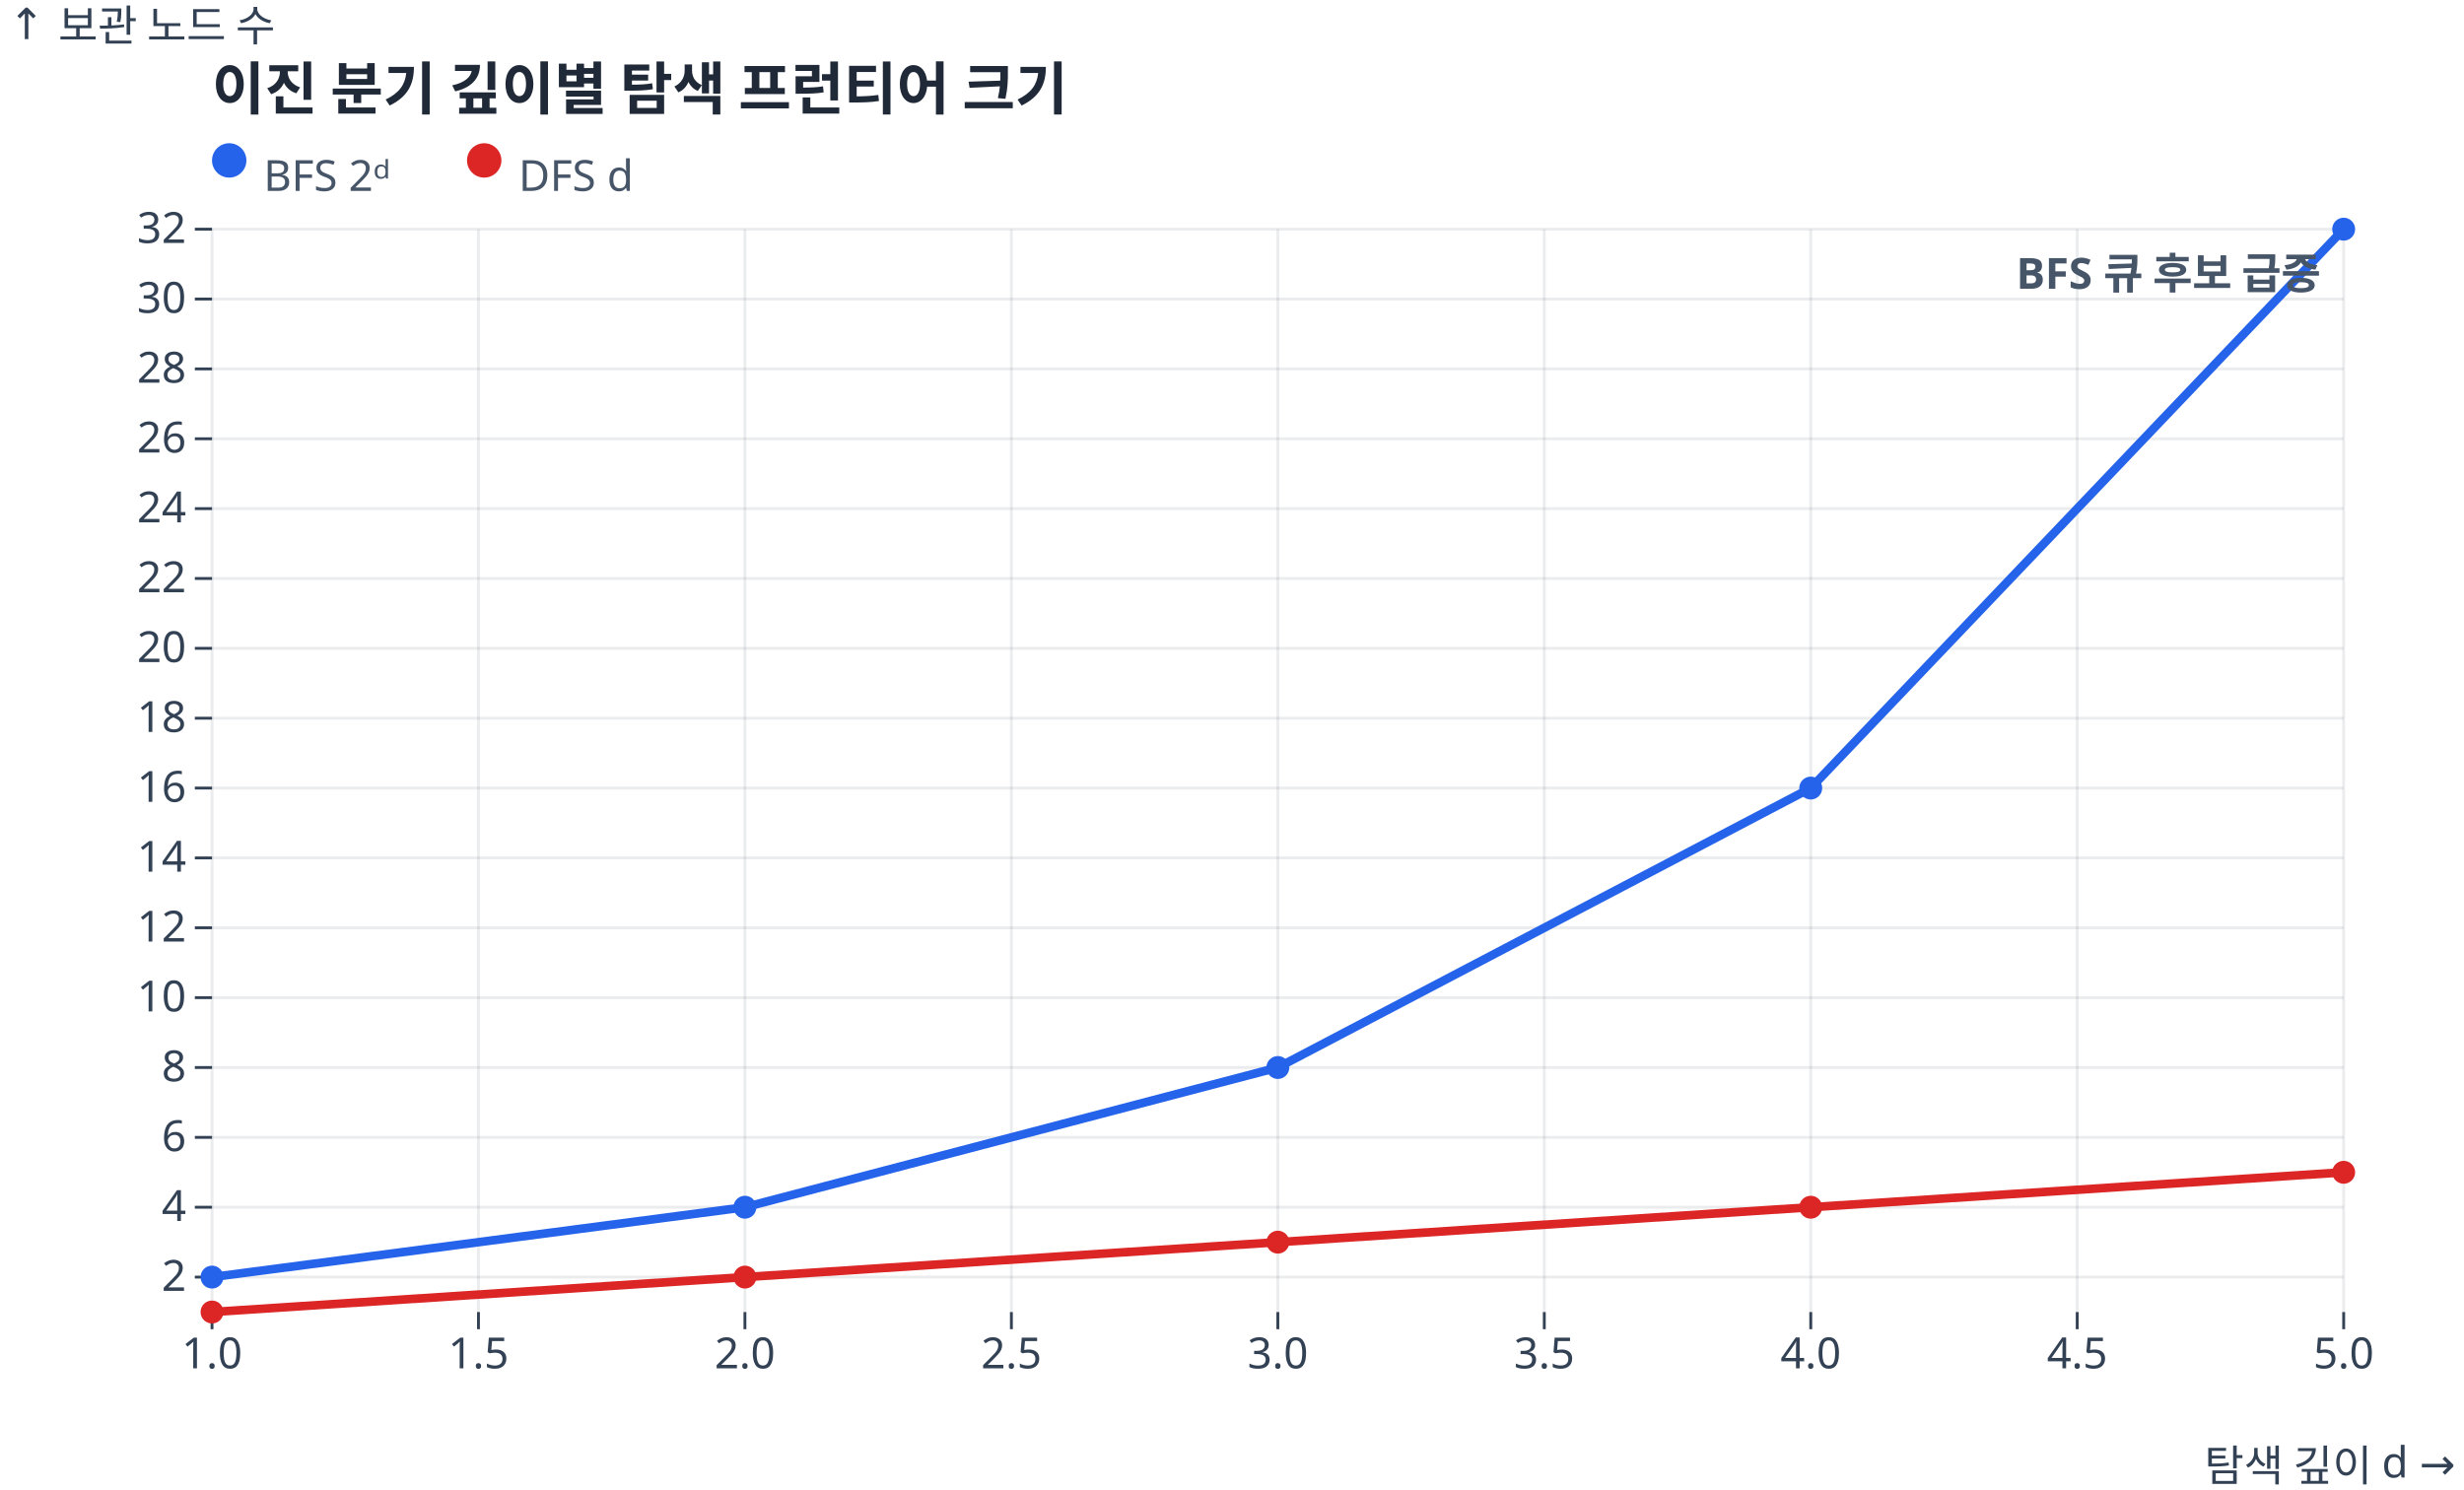
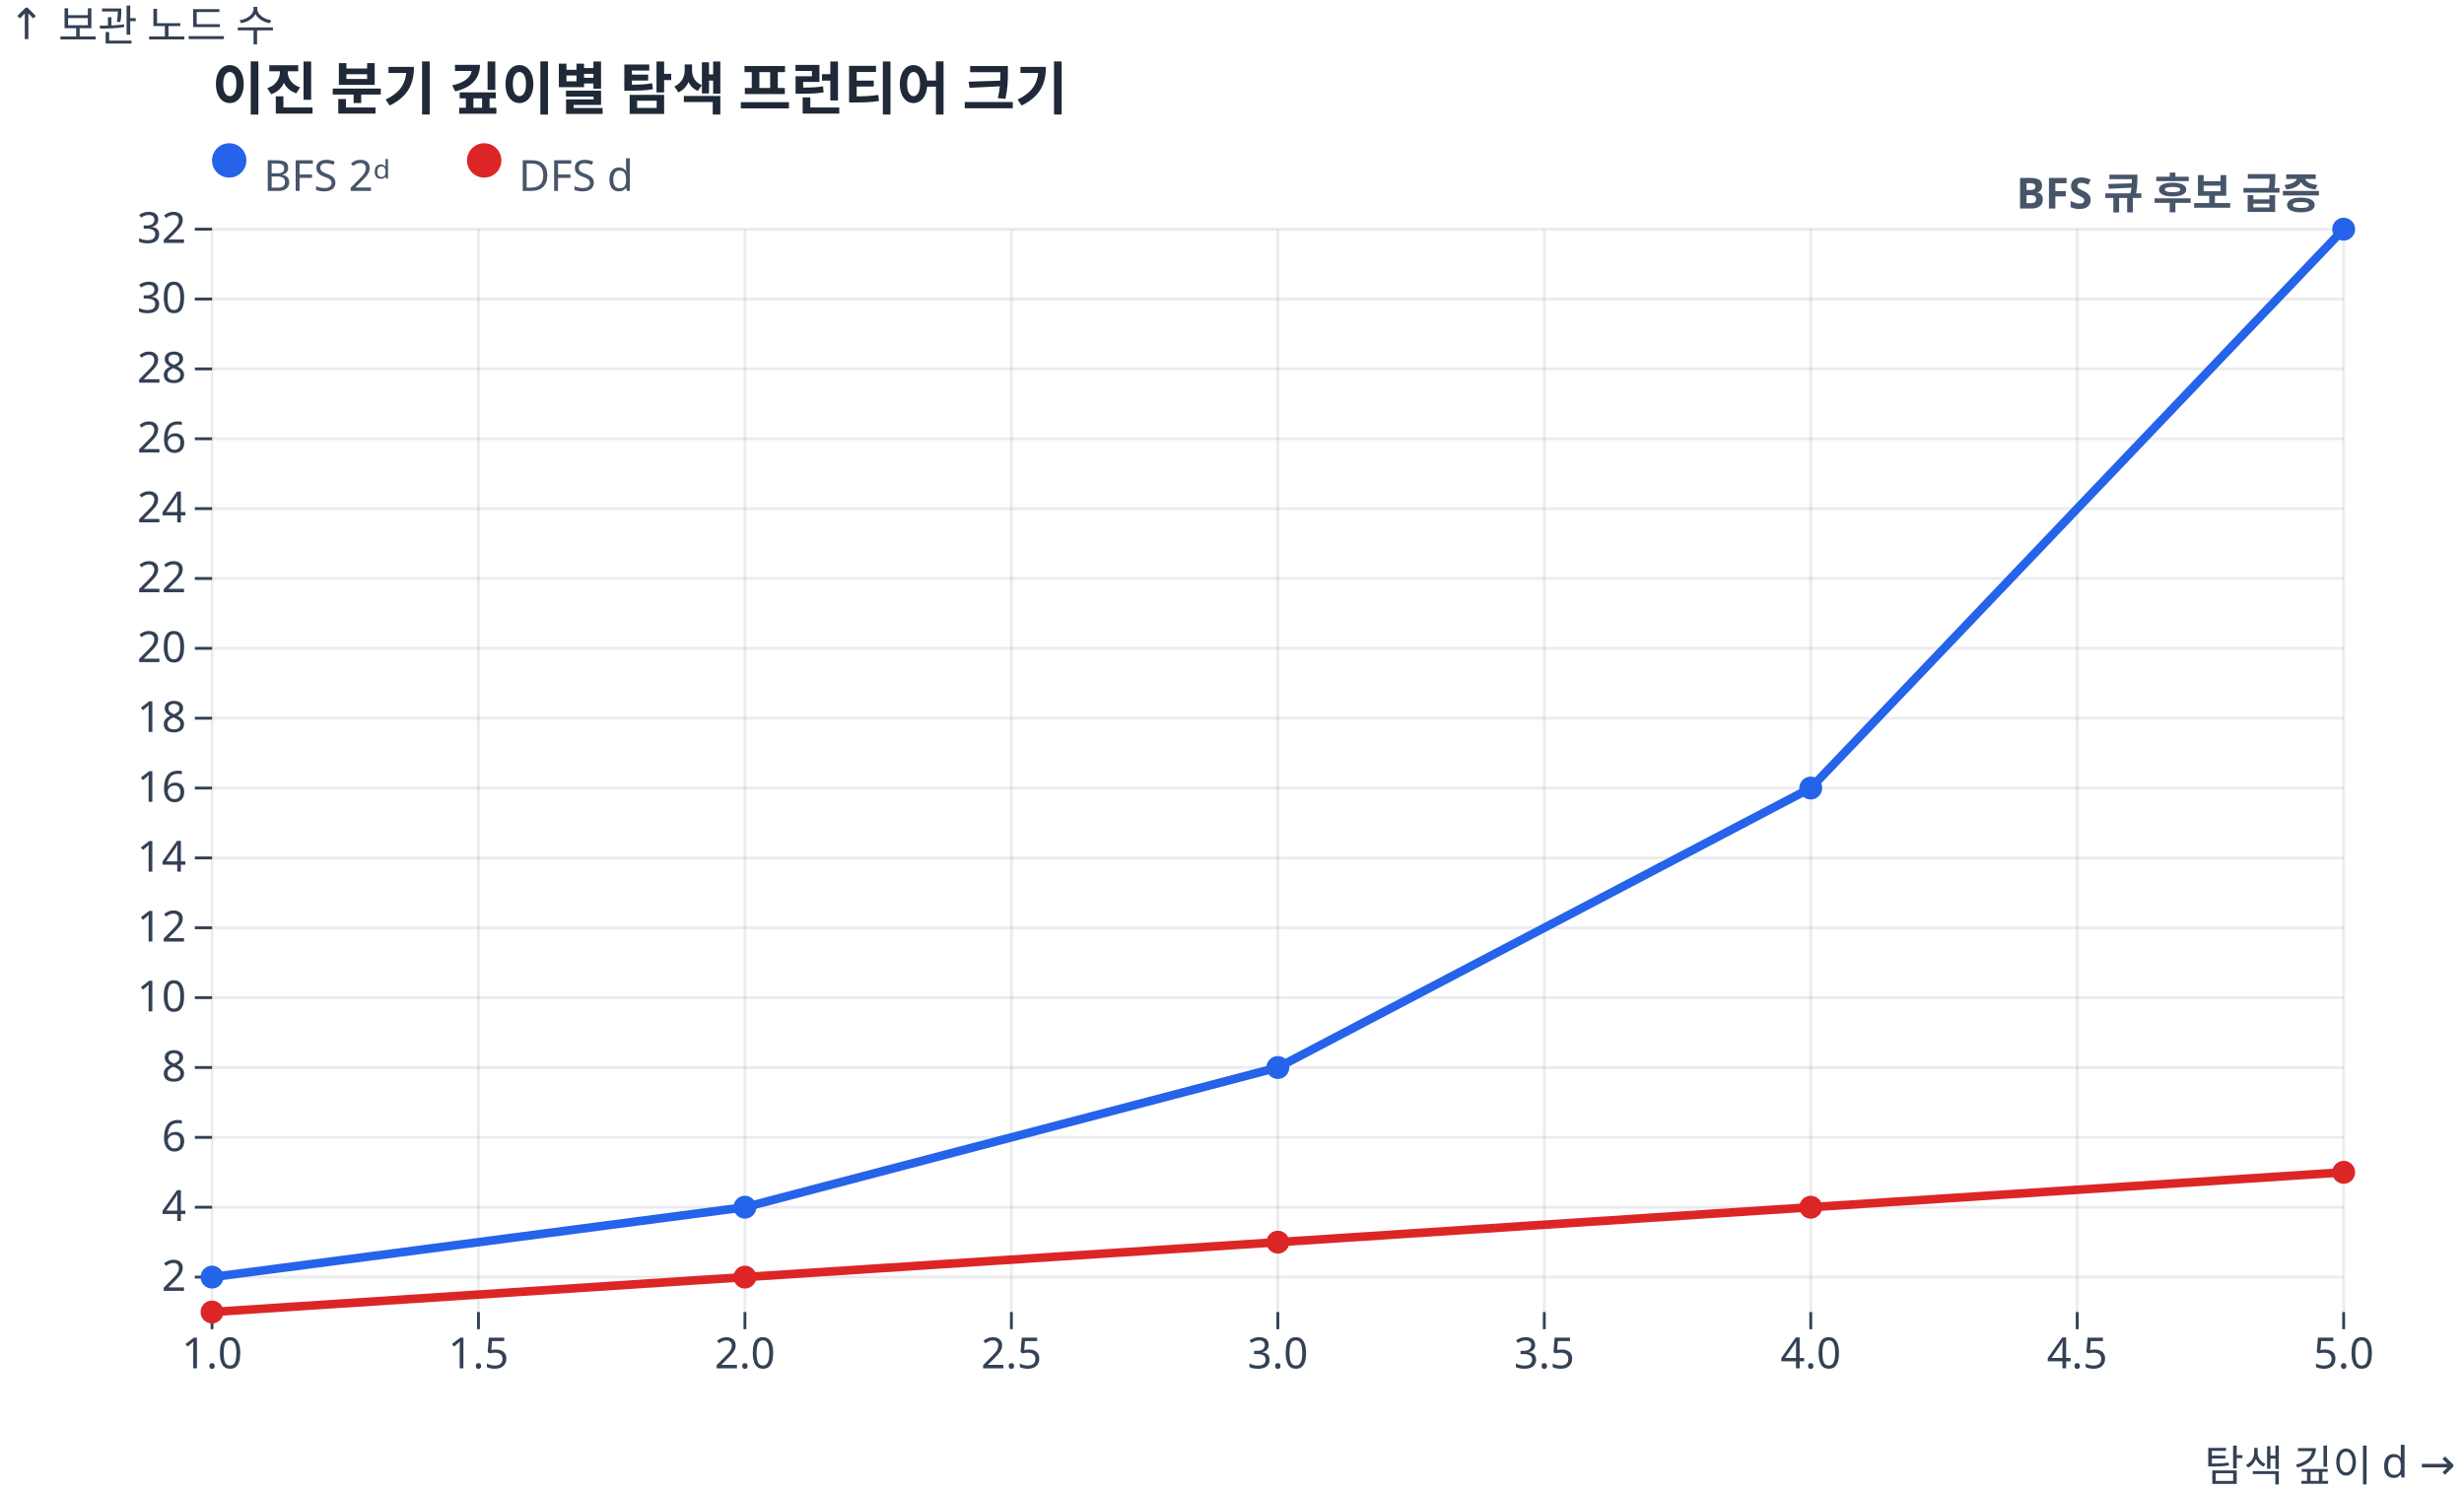
<svg xmlns="http://www.w3.org/2000/svg" class="plot-d6a7b5" fill="currentColor" font-family="system-ui, sans-serif" font-size="10" text-anchor="middle" width="860" height="520" viewBox="0 0 860 520" style="background: rgb(248, 250, 252); color: rgb(51, 65, 85); font-family: system-ui, sans-serif; font-size: 15px;" role="img" aria-label="이진 분기 깊이별 탐색 프런티어 크기: BFS 2ᵈ, DFS d 계열 차트">
  <style>:where(.plot-d6a7b5) {
  --plot-background: white;
  display: block;
  height: auto;
  height: intrinsic;
  max-width: 100%;
}
:where(.plot-d6a7b5 text),
:where(.plot-d6a7b5 tspan) {
  white-space: pre;
}</style>
  <g aria-label="y-grid" aria-hidden="true" stroke="currentColor" stroke-opacity="0.1">
    <line x1="74" x2="818" y1="445.806" y2="445.806" />
    <line x1="74" x2="818" y1="421.419" y2="421.419" />
    <line x1="74" x2="818" y1="397.032" y2="397.032" />
    <line x1="74" x2="818" y1="372.645" y2="372.645" />
    <line x1="74" x2="818" y1="348.258" y2="348.258" />
    <line x1="74" x2="818" y1="323.871" y2="323.871" />
    <line x1="74" x2="818" y1="299.484" y2="299.484" />
    <line x1="74" x2="818" y1="275.097" y2="275.097" />
    <line x1="74" x2="818" y1="250.71" y2="250.71" />
    <line x1="74" x2="818" y1="226.323" y2="226.323" />
    <line x1="74" x2="818" y1="201.935" y2="201.935" />
    <line x1="74" x2="818" y1="177.548" y2="177.548" />
    <line x1="74" x2="818" y1="153.161" y2="153.161" />
    <line x1="74" x2="818" y1="128.774" y2="128.774" />
    <line x1="74" x2="818" y1="104.387" y2="104.387" />
    <line x1="74" x2="818" y1="80" y2="80" />
  </g>
  <g aria-label="y-axis tick" aria-hidden="true" fill="none" stroke="currentColor">
    <path transform="translate(74,445.8065)" d="M0,0L-6,0" />
    <path transform="translate(74,421.4194)" d="M0,0L-6,0" />
    <path transform="translate(74,397.0323)" d="M0,0L-6,0" />
    <path transform="translate(74,372.6452)" d="M0,0L-6,0" />
    <path transform="translate(74,348.2581)" d="M0,0L-6,0" />
    <path transform="translate(74,323.871)" d="M0,0L-6,0" />
    <path transform="translate(74,299.4839)" d="M0,0L-6,0" />
    <path transform="translate(74,275.0968)" d="M0,0L-6,0" />
    <path transform="translate(74,250.7097)" d="M0,0L-6,0" />
    <path transform="translate(74,226.3226)" d="M0,0L-6,0" />
    <path transform="translate(74,201.9355)" d="M0,0L-6,0" />
    <path transform="translate(74,177.5484)" d="M0,0L-6,0" />
    <path transform="translate(74,153.1613)" d="M0,0L-6,0" />
    <path transform="translate(74,128.7742)" d="M0,0L-6,0" />
    <path transform="translate(74,104.3871)" d="M0,0L-6,0" />
    <path transform="translate(74,80)" d="M0,0L-6,0" />
  </g>
  <g aria-label="y-axis tick label" text-anchor="end" font-variant="tabular-nums" transform="translate(-9,0)">
    <text y="0.32em" transform="translate(74,445.8065)">2</text>
    <text y="0.32em" transform="translate(74,421.4194)">4</text>
    <text y="0.32em" transform="translate(74,397.0323)">6</text>
    <text y="0.32em" transform="translate(74,372.6452)">8</text>
    <text y="0.32em" transform="translate(74,348.2581)">10</text>
    <text y="0.32em" transform="translate(74,323.871)">12</text>
    <text y="0.32em" transform="translate(74,299.4839)">14</text>
    <text y="0.32em" transform="translate(74,275.0968)">16</text>
    <text y="0.32em" transform="translate(74,250.7097)">18</text>
    <text y="0.32em" transform="translate(74,226.3226)">20</text>
    <text y="0.32em" transform="translate(74,201.9355)">22</text>
    <text y="0.32em" transform="translate(74,177.5484)">24</text>
    <text y="0.32em" transform="translate(74,153.1613)">26</text>
    <text y="0.32em" transform="translate(74,128.7742)">28</text>
    <text y="0.32em" transform="translate(74,104.3871)">30</text>
    <text y="0.32em" transform="translate(74,80)">32</text>
  </g>
  <g aria-label="y-axis label" text-anchor="start" transform="translate(-71,-77)">
    <text y="0.71em" transform="translate(74,80)">↑ 보관 노드 수</text>
  </g>
  <g aria-label="x-grid" aria-hidden="true" stroke="currentColor" stroke-opacity="0.1">
    <line x1="74" x2="74" y1="80" y2="458" />
    <line x1="167" x2="167" y1="80" y2="458" />
    <line x1="260" x2="260" y1="80" y2="458" />
    <line x1="353" x2="353" y1="80" y2="458" />
    <line x1="446" x2="446" y1="80" y2="458" />
    <line x1="539" x2="539" y1="80" y2="458" />
    <line x1="632" x2="632" y1="80" y2="458" />
    <line x1="725" x2="725" y1="80" y2="458" />
    <line x1="818" x2="818" y1="80" y2="458" />
  </g>
  <g aria-label="x-axis tick" aria-hidden="true" fill="none" stroke="currentColor">
    <path transform="translate(74,458)" d="M0,0L0,6" />
    <path transform="translate(167,458)" d="M0,0L0,6" />
    <path transform="translate(260,458)" d="M0,0L0,6" />
    <path transform="translate(353,458)" d="M0,0L0,6" />
    <path transform="translate(446,458)" d="M0,0L0,6" />
    <path transform="translate(539,458)" d="M0,0L0,6" />
    <path transform="translate(632,458)" d="M0,0L0,6" />
    <path transform="translate(725,458)" d="M0,0L0,6" />
    <path transform="translate(818,458)" d="M0,0L0,6" />
  </g>
  <g aria-label="x-axis tick label" font-variant="tabular-nums" transform="translate(0,9)">
    <text y="0.71em" transform="translate(74,458)">1.0</text>
    <text y="0.71em" transform="translate(167,458)">1.5</text>
    <text y="0.71em" transform="translate(260,458)">2.0</text>
    <text y="0.71em" transform="translate(353,458)">2.5</text>
    <text y="0.71em" transform="translate(446,458)">3.0</text>
    <text y="0.71em" transform="translate(539,458)">3.5</text>
    <text y="0.71em" transform="translate(632,458)">4.0</text>
    <text y="0.71em" transform="translate(725,458)">4.5</text>
    <text y="0.71em" transform="translate(818,458)">5.0</text>
  </g>
  <g aria-label="x-axis label" text-anchor="end" transform="translate(39,59)">
    <text transform="translate(818,458)">탐색 깊이 d →</text>
  </g>
  <g aria-label="text" fill="#1f2937" text-anchor="start" font-size="20" font-weight="700" transform="translate(0,-56)">
    <text y="0.71em" transform="translate(74,80)">이진 분기 깊이별 탐색 프런티어 크기</text>
  </g>
  <g aria-label="dot" fill="#2563eb" transform="translate(6,-24)">
    <circle cx="74" cy="80" r="6" />
  </g>
  <g aria-label="text" fill="#475569" text-anchor="start" transform="translate(18,-24)">
    <text y="0.71em" transform="translate(74,80)">BFS 2ᵈ</text>
  </g>
  <g aria-label="dot" fill="#dc2626" transform="translate(95,-24)">
    <circle cx="74" cy="80" r="6" />
  </g>
  <g aria-label="text" fill="#475569" text-anchor="start" transform="translate(107,-24)">
    <text y="0.71em" transform="translate(74,80)">DFS d</text>
  </g>
  <g aria-label="line" fill="none" stroke-width="3" stroke-linejoin="round" stroke-linecap="round">
    <path stroke="#2563eb" d="M74,445.806L260,421.419L446,372.645L632,275.097L818,80" />
    <path stroke="#dc2626" d="M74,458L260,445.806L446,433.613L632,421.419L818,409.226" />
  </g>
  <g aria-label="dot">
    <circle cx="74" cy="445.806" r="4" fill="#2563eb" />
    <circle cx="74" cy="458" r="4" fill="#dc2626" />
    <circle cx="260" cy="421.419" r="4" fill="#2563eb" />
    <circle cx="260" cy="445.806" r="4" fill="#dc2626" />
    <circle cx="446" cy="372.645" r="4" fill="#2563eb" />
    <circle cx="446" cy="433.613" r="4" fill="#dc2626" />
    <circle cx="632" cy="275.097" r="4" fill="#2563eb" />
    <circle cx="632" cy="421.419" r="4" fill="#dc2626" />
    <circle cx="818" cy="80" r="4" fill="#2563eb" />
    <circle cx="818" cy="409.226" r="4" fill="#dc2626" />
  </g>
-   <g aria-label="text" fill="#475569" text-anchor="end" font-weight="600" transform="translate(-8,16)">
+   <g aria-label="text" fill="#475569" text-anchor="end" font-weight="600" transform="translate(-8,-12)">
    <text y="0.32em" transform="translate(818,80)">BFS 큐 후보 급증</text>
  </g>
</svg>
